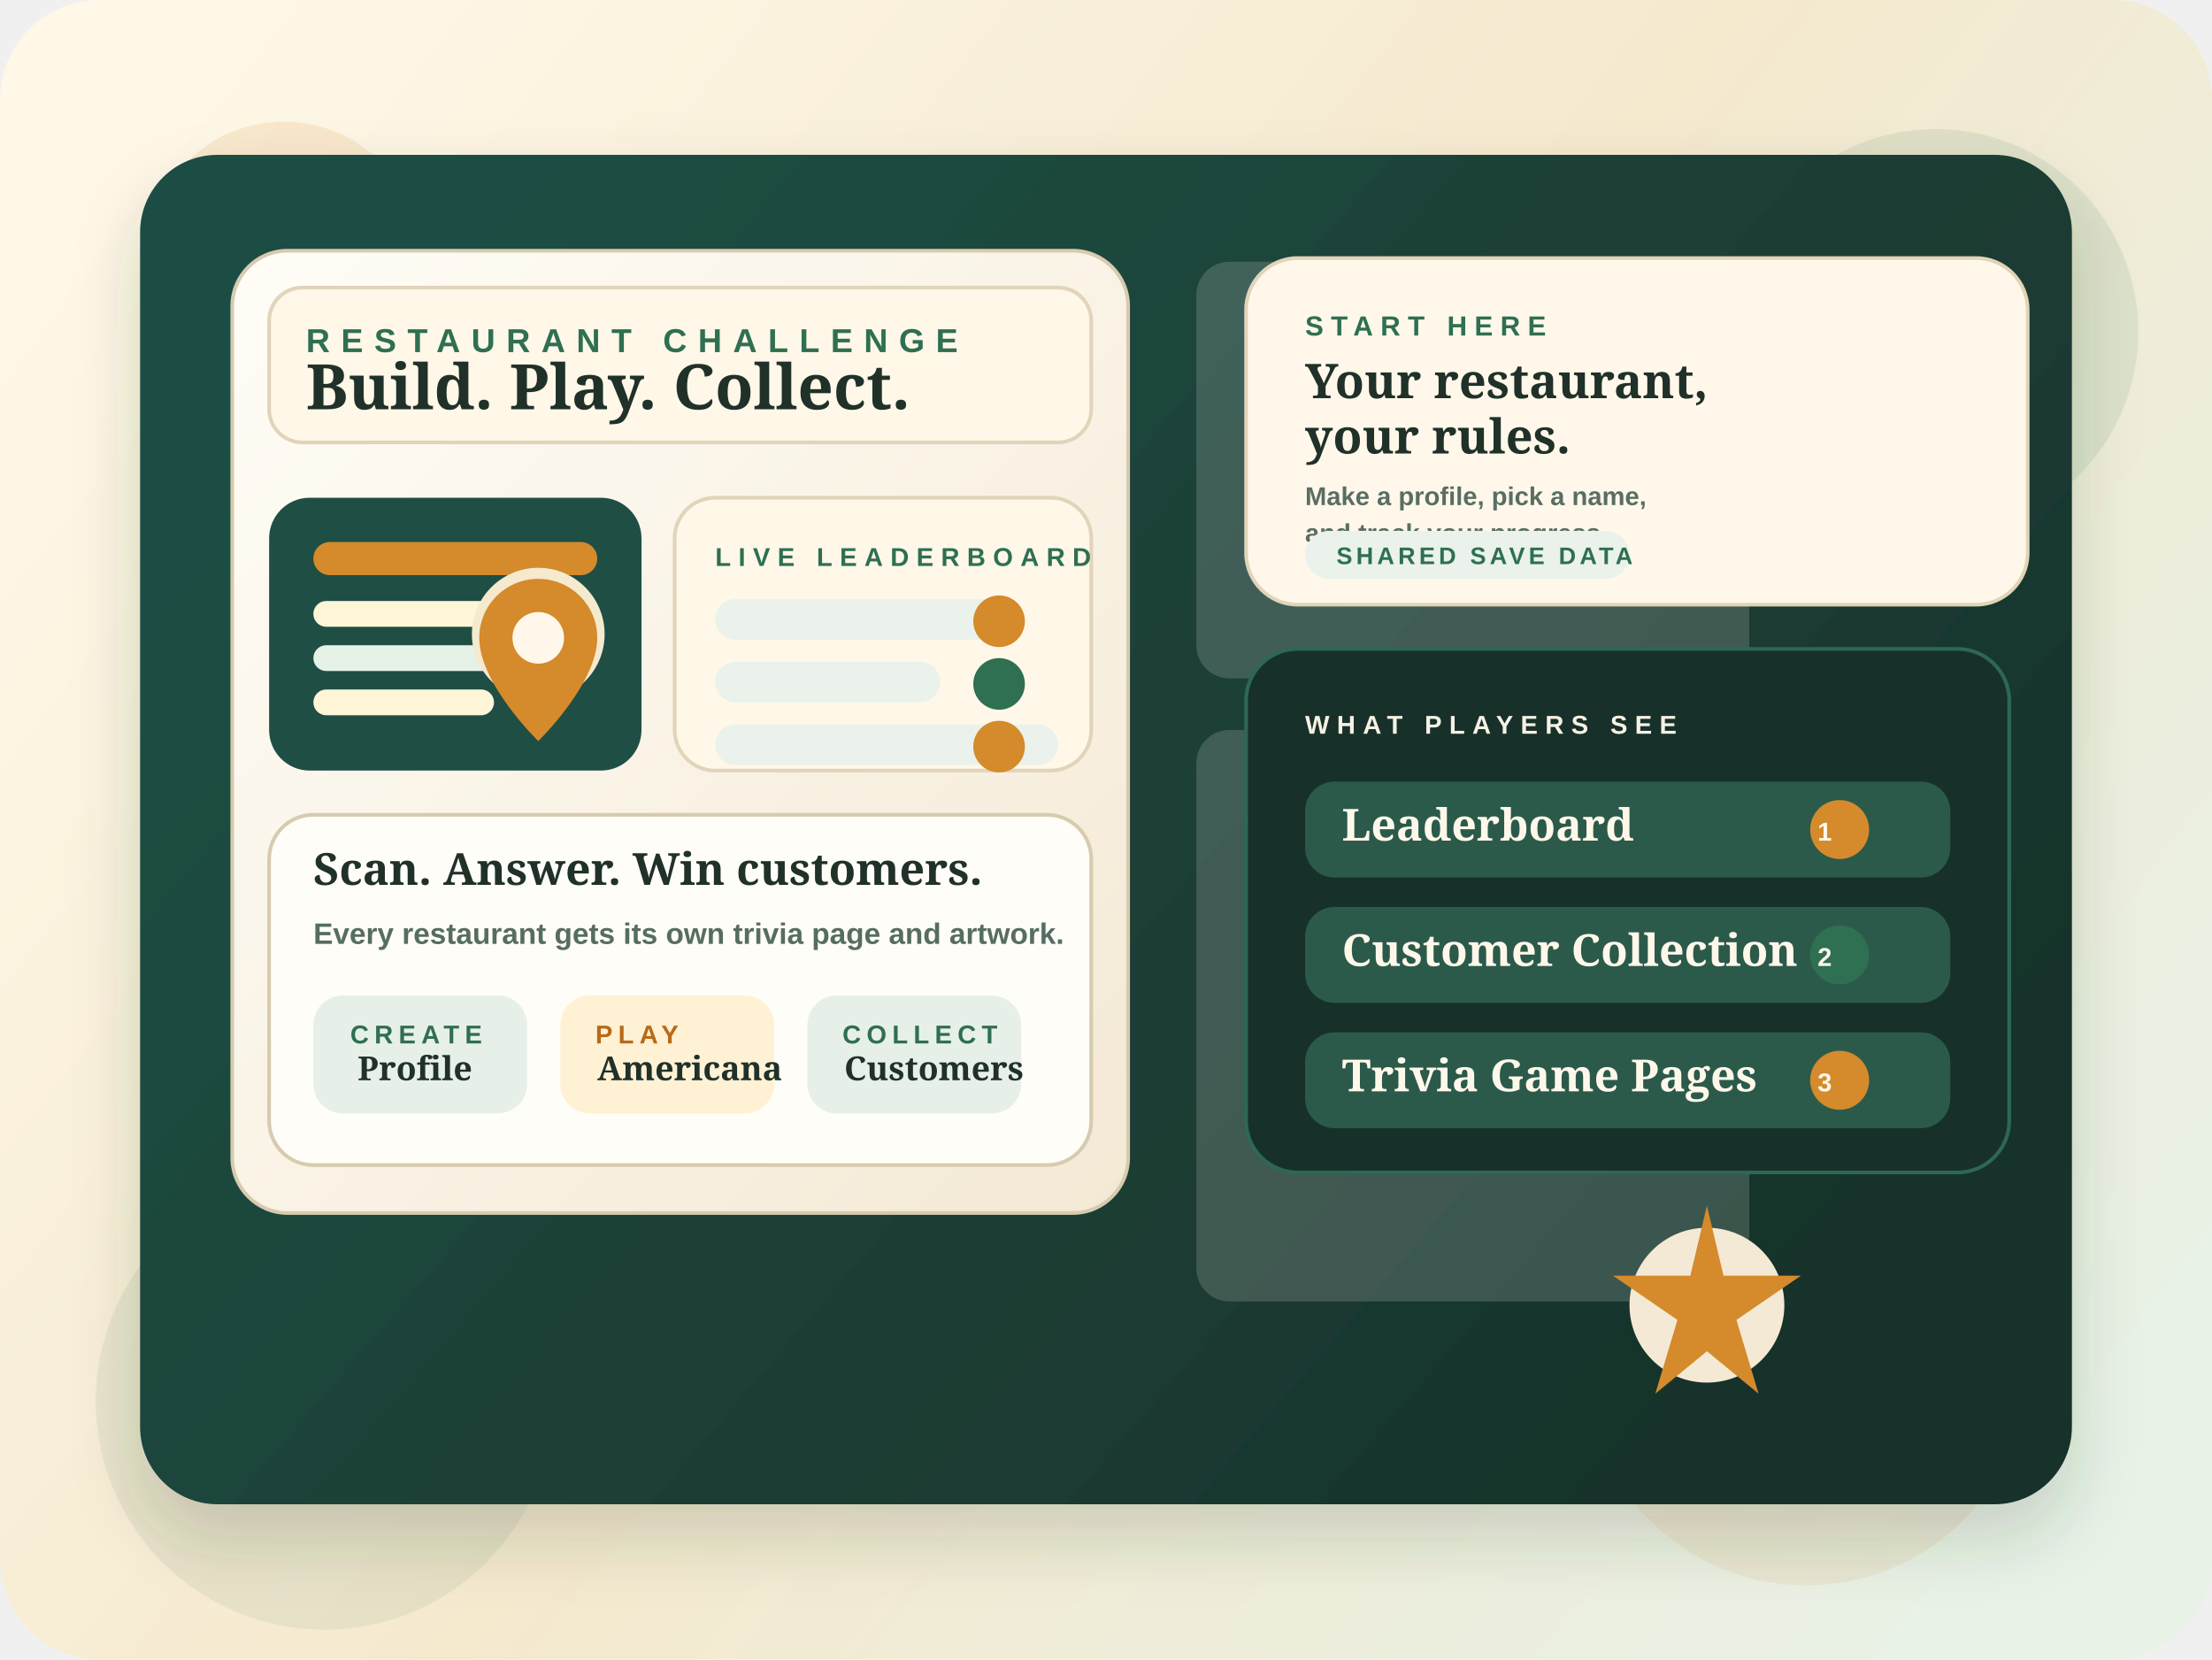
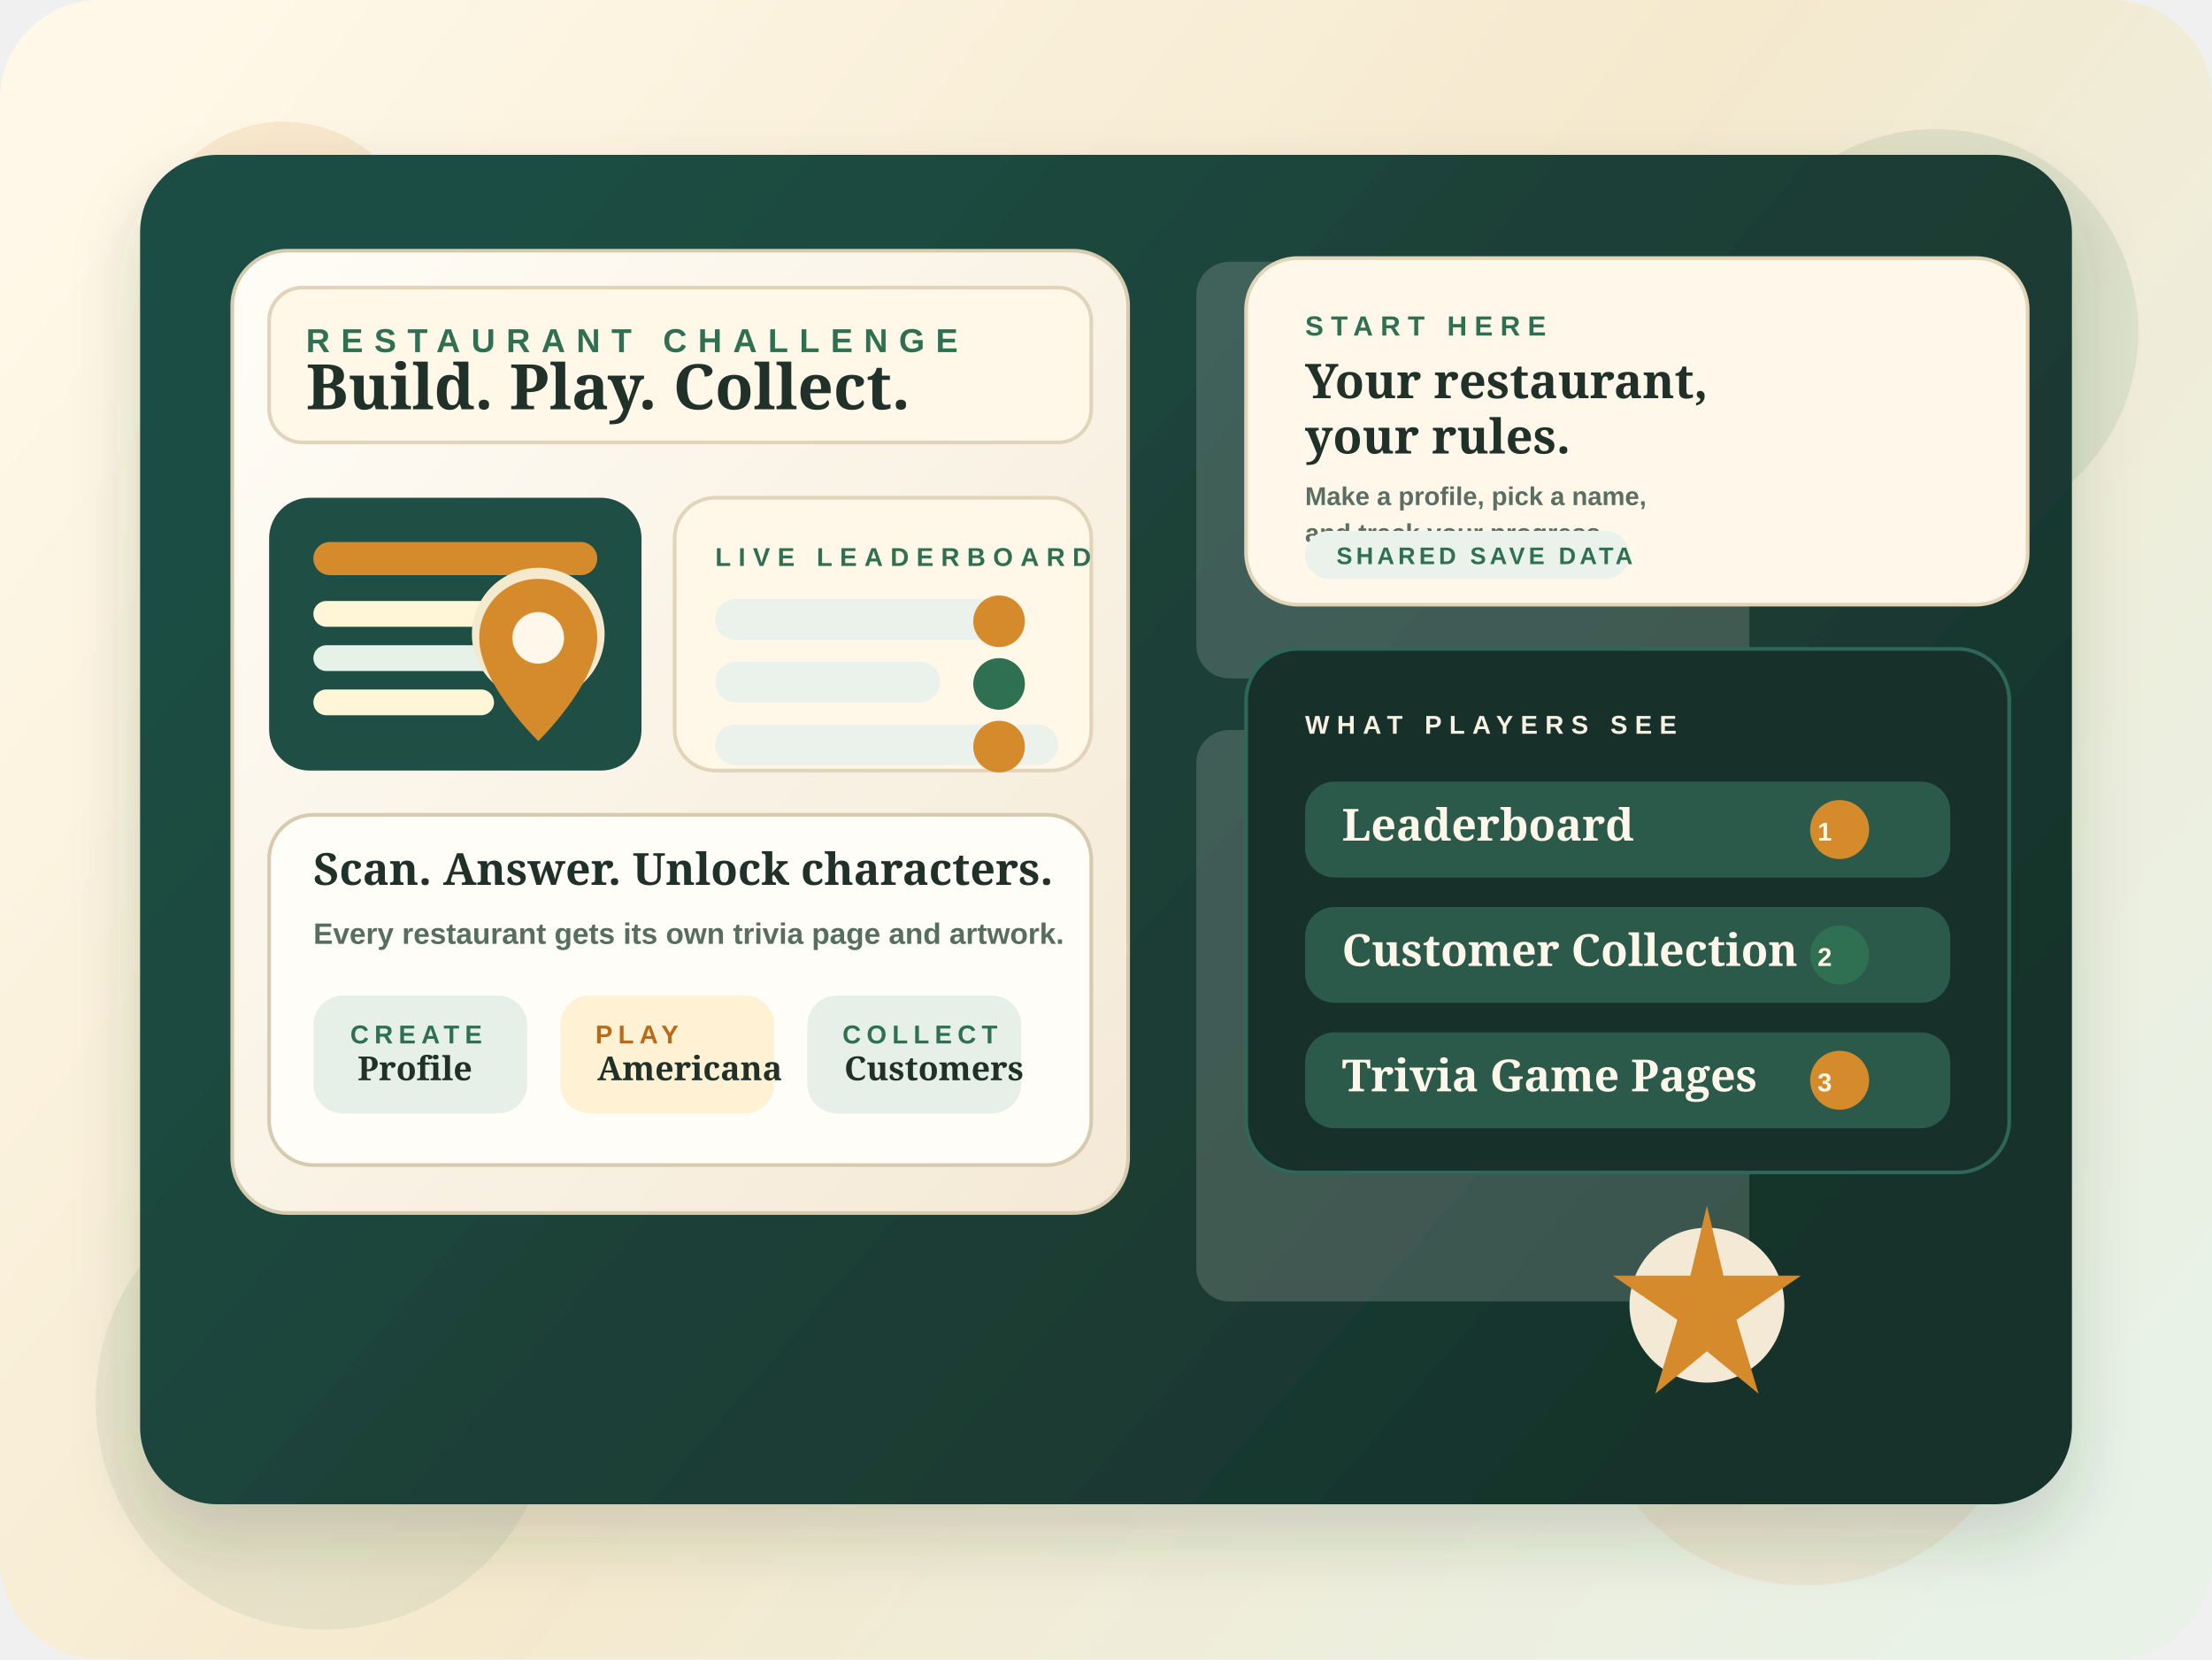
<svg xmlns="http://www.w3.org/2000/svg" width="1200" height="900" viewBox="0 0 1200 900" fill="none" role="img" aria-label="Restaurant Challenge splash illustration">
  <defs>
    <linearGradient id="bg" x1="92" y1="36" x2="1114" y2="834" gradientUnits="userSpaceOnUse">
      <stop stop-color="#FFF8E8" />
      <stop offset="0.5" stop-color="#F5E9CE" />
      <stop offset="1" stop-color="#E8F2E7" />
    </linearGradient>
    <linearGradient id="panel" x1="215" y1="160" x2="943" y2="788" gradientUnits="userSpaceOnUse">
      <stop stop-color="#1F4E44" />
      <stop offset="1" stop-color="#18322A" />
    </linearGradient>
    <linearGradient id="gold" x1="368" y1="104" x2="699" y2="412" gradientUnits="userSpaceOnUse">
      <stop stop-color="#E6B04B" />
      <stop offset="1" stop-color="#C97A21" />
    </linearGradient>
    <linearGradient id="card" x1="0" y1="0" x2="1" y2="1">
      <stop stop-color="#FFFDF7" />
      <stop offset="1" stop-color="#F4E9D5" />
    </linearGradient>
    <filter id="shadow" x="-20%" y="-20%" width="140%" height="140%">
      <feDropShadow dx="0" dy="18" stdDeviation="18" flood-color="#294132" flood-opacity="0.18" />
    </filter>
  </defs>
  <rect x="0" y="0" width="1200" height="900" rx="54" fill="url(#bg)" />
  <circle cx="154" cy="140" r="74" fill="#D58A2B" fill-opacity="0.14" />
  <circle cx="1050" cy="180" r="110" fill="#2F6F52" fill-opacity="0.10" />
  <circle cx="980" cy="740" r="120" fill="#D58A2B" fill-opacity="0.10" />
  <circle cx="176" cy="760" r="124" fill="#2F6F52" fill-opacity="0.08" />
  <g filter="url(#shadow)">
    <rect x="76" y="84" width="1048" height="732" rx="42" fill="url(#panel)" />
  </g>
  <g opacity="0.16">
    <path d="M223 196C223 186.059 231.059 178 241 178H559C568.941 178 577 186.059 577 196V564C577 573.941 568.941 582 559 582H241C231.059 582 223 573.941 223 564V196Z" fill="#FFFFFF" />
    <path d="M649 160C649 150.059 657.059 142 667 142H931C940.941 142 949 150.059 949 160V350C949 359.941 940.941 368 931 368H667C657.059 368 649 359.941 649 350V160Z" fill="#FFFFFF" />
    <path d="M649 414C649 404.059 657.059 396 667 396H931C940.941 396 949 404.059 949 414V688C949 697.941 940.941 706 931 706H667C657.059 706 649 697.941 649 688V414Z" fill="#FFFFFF" />
  </g>
  <g>
    <rect x="126" y="136" width="486" height="522" rx="30" fill="url(#card)" stroke="#D7CBAF" stroke-width="2" />
    <rect x="146" y="156" width="446" height="84" rx="18" fill="#FFF7E8" stroke="#E1D4B9" stroke-width="2" />
    <text x="166" y="191" fill="#2F6F52" font-family="Arial, sans-serif" font-size="18" font-weight="800" letter-spacing="6">RESTAURANT CHALLENGE</text>
    <text x="166" y="222" fill="#203129" font-family="Georgia, serif" font-size="34" font-weight="700">Build. Play. Collect.</text>
    <rect x="146" y="270" width="202" height="148" rx="22" fill="#1F4E44" />
    <rect x="170" y="294" width="154" height="18" rx="9" fill="#D58A2B" />
    <rect x="170" y="326" width="114" height="14" rx="7" fill="#FFF5D7" />
    <rect x="170" y="350" width="133" height="14" rx="7" fill="#E6F2E8" />
    <rect x="170" y="374" width="98" height="14" rx="7" fill="#FFF5D7" />
    <circle cx="292" cy="344" r="36" fill="#F5E9CE" />
    <path d="M292 314C309.673 314 324 328.327 324 346C324 371 292 402 292 402C292 402 260 371 260 346C260 328.327 274.327 314 292 314Z" fill="#D58A2B" />
    <circle cx="292" cy="346" r="14" fill="#FFF8EA" />
    <rect x="366" y="270" width="226" height="148" rx="22" fill="#FFF8E9" stroke="#E1D4B9" stroke-width="2" />
    <text x="388" y="307" fill="#2F6F52" font-family="Arial, sans-serif" font-size="14" font-weight="800" letter-spacing="4">LIVE LEADERBOARD</text>
    <rect x="388" y="325" width="162" height="22" rx="11" fill="#EAF2EB" />
    <rect x="388" y="359" width="122" height="22" rx="11" fill="#EAF2EB" />
    <rect x="388" y="393" width="186" height="22" rx="11" fill="#EAF2EB" />
    <circle cx="542" cy="337" r="14" fill="#D58A2B" />
    <circle cx="542" cy="371" r="14" fill="#2F6F52" />
    <circle cx="542" cy="405" r="14" fill="#D58A2B" />
    <rect x="146" y="442" width="446" height="190" rx="24" fill="#FFFDF7" stroke="#D7CBAF" stroke-width="2" />
-     <text x="170" y="480" fill="#203129" font-family="Georgia, serif" font-size="24" font-weight="700">Scan. Answer. Win customers.</text>
+     <text x="170" y="480" fill="#203129" font-family="Georgia, serif" font-size="24" font-weight="700">Scan. Answer. Unlock characters.</text>
    <text x="170" y="512" fill="#566D61" font-family="Arial, sans-serif" font-size="16" font-weight="700">Every restaurant gets its own trivia page and artwork.</text>
    <g transform="translate(170 540)">
      <rect x="0" y="0" width="116" height="64" rx="16" fill="#E7F0E8" />
      <rect x="134" y="0" width="116" height="64" rx="16" fill="#FFF1D4" />
      <rect x="268" y="0" width="116" height="64" rx="16" fill="#E7F0E8" />
      <text x="20" y="26" fill="#2F6F52" font-family="Arial, sans-serif" font-size="14" font-weight="800" letter-spacing="3">CREATE</text>
      <text x="24" y="46" fill="#203129" font-family="Georgia, serif" font-size="18" font-weight="700">Profile</text>
      <text x="153" y="26" fill="#B96A17" font-family="Arial, sans-serif" font-size="14" font-weight="800" letter-spacing="3">PLAY</text>
      <text x="154" y="46" fill="#203129" font-family="Georgia, serif" font-size="18" font-weight="700">Americana</text>
      <text x="287" y="26" fill="#2F6F52" font-family="Arial, sans-serif" font-size="14" font-weight="800" letter-spacing="3">COLLECT</text>
      <text x="288" y="46" fill="#203129" font-family="Georgia, serif" font-size="18" font-weight="700">Customers</text>
    </g>
  </g>
  <g>
    <rect x="676" y="140" width="424" height="188" rx="28" fill="#FFF8EA" stroke="#E1D4B9" stroke-width="2" />
    <text x="708" y="182" fill="#2F6F52" font-family="Arial, sans-serif" font-size="15" font-weight="800" letter-spacing="4">START HERE</text>
    <text x="708" y="216" fill="#203129" font-family="Georgia, serif" font-size="26" font-weight="700">
      <tspan x="708" dy="0">Your restaurant,</tspan>
      <tspan x="708" dy="30">your rules.</tspan>
    </text>
    <text x="708" y="274" fill="#5A6E63" font-family="Arial, sans-serif" font-size="14" font-weight="700">
      <tspan x="708" dy="0">Make a profile, pick a name,</tspan>
      <tspan x="708" dy="20">and track your progress.</tspan>
    </text>
    <rect x="708" y="288" width="176" height="26" rx="13" fill="#EAF2EB" />
    <text x="725" y="306" fill="#2F6F52" font-family="Arial, sans-serif" font-size="13" font-weight="800" letter-spacing="2">SHARED SAVE DATA</text>
  </g>
  <g>
    <rect x="676" y="352" width="414" height="284" rx="28" fill="#17312A" stroke="#2E6757" stroke-width="2" />
    <text x="708" y="398" fill="#F7F1E4" font-family="Arial, sans-serif" font-size="14" font-weight="800" letter-spacing="4">WHAT PLAYERS SEE</text>
    <rect x="708" y="424" width="350" height="52" rx="16" fill="#2B5A4B" />
    <text x="728" y="456" fill="#FFF8EA" font-family="Georgia, serif" font-size="24" font-weight="700">Leaderboard</text>
    <circle cx="998" cy="450" r="16" fill="#D58A2B" />
    <text x="986" y="456" fill="#FFF8EA" font-family="Arial, sans-serif" font-size="14" font-weight="800">1</text>
    <rect x="708" y="492" width="350" height="52" rx="16" fill="#2B5A4B" />
    <text x="728" y="524" fill="#FFF8EA" font-family="Georgia, serif" font-size="24" font-weight="700">Customer Collection</text>
    <circle cx="998" cy="518" r="16" fill="#2F6F52" />
    <text x="986" y="524" fill="#FFF8EA" font-family="Arial, sans-serif" font-size="14" font-weight="800">2</text>
    <rect x="708" y="560" width="350" height="52" rx="16" fill="#2B5A4B" />
    <text x="728" y="592" fill="#FFF8EA" font-family="Georgia, serif" font-size="24" font-weight="700">Trivia Game Pages</text>
    <circle cx="998" cy="586" r="16" fill="#D58A2B" />
    <text x="986" y="592" fill="#FFF8EA" font-family="Arial, sans-serif" font-size="14" font-weight="800">3</text>
  </g>
  <g>
    <path d="M884 708C884 684.804 902.804 666 926 666C949.196 666 968 684.804 968 708C968 731.196 949.196 750 926 750C902.804 750 884 731.196 884 708Z" fill="#F4E9D5" />
    <path d="M926 654L935 692H977L942 716L954 756L926 733L898 756L910 716L875 692H917L926 654Z" fill="#D58A2B" />
  </g>
</svg>
